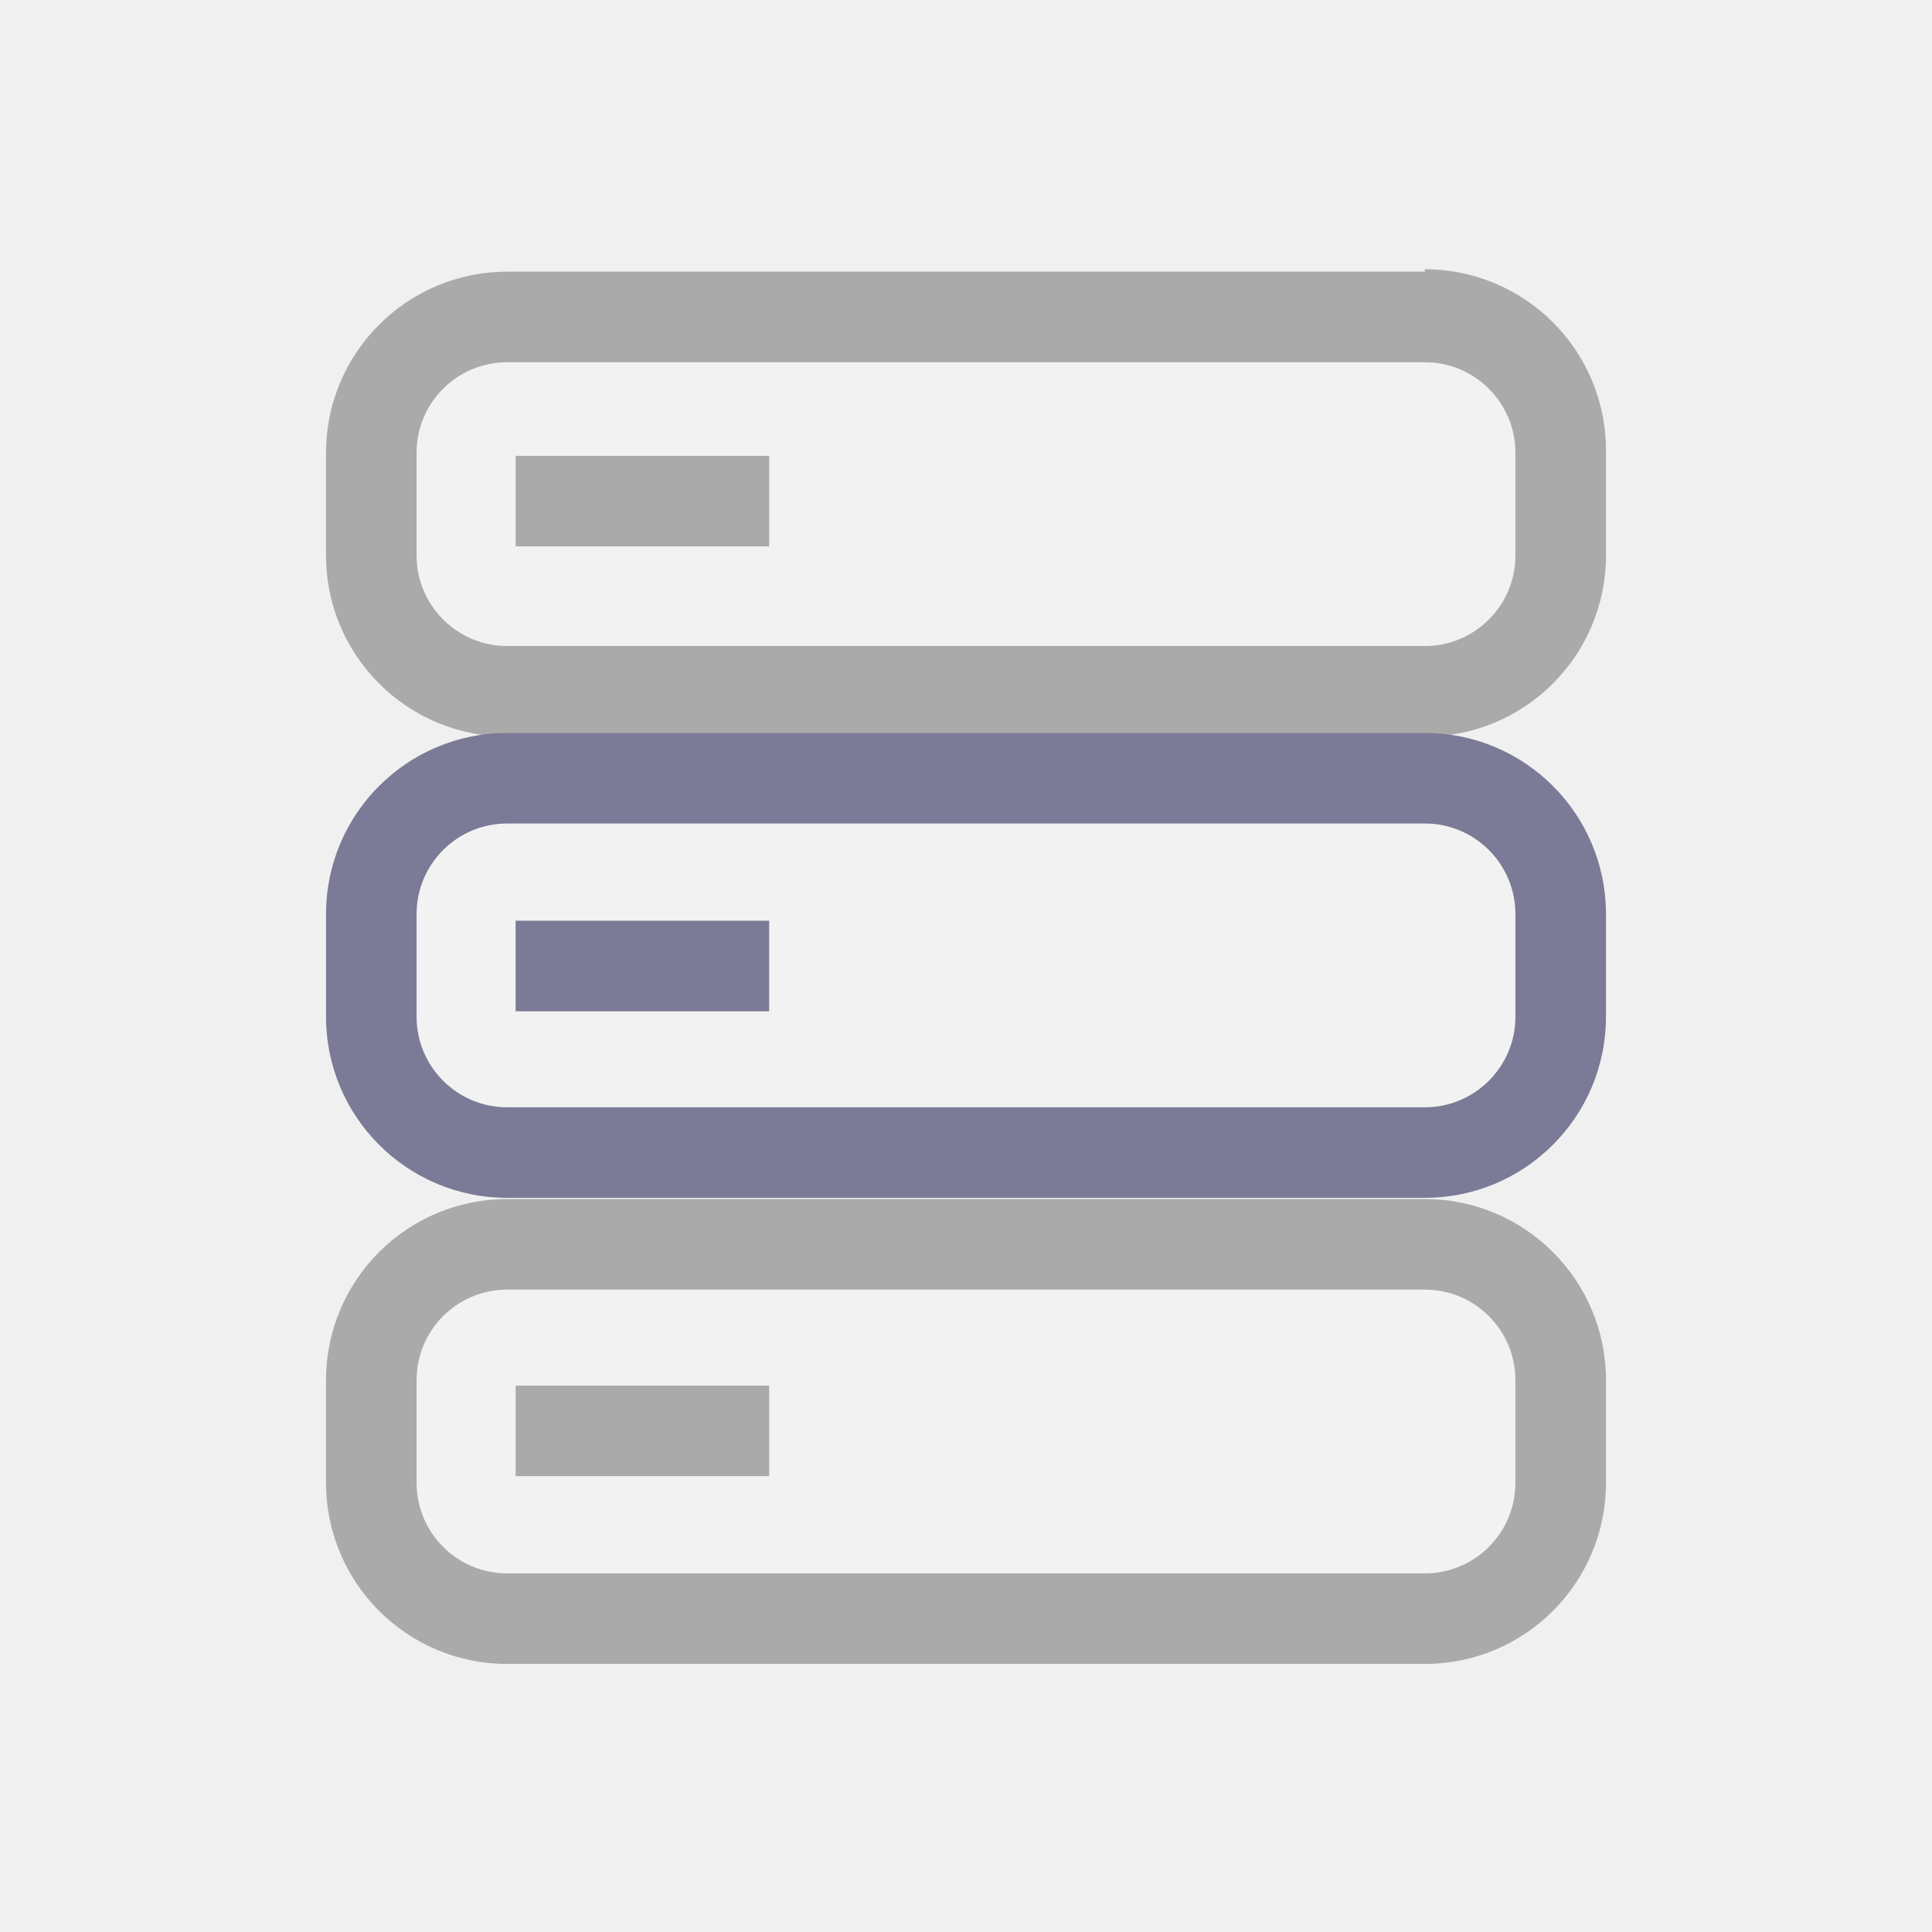
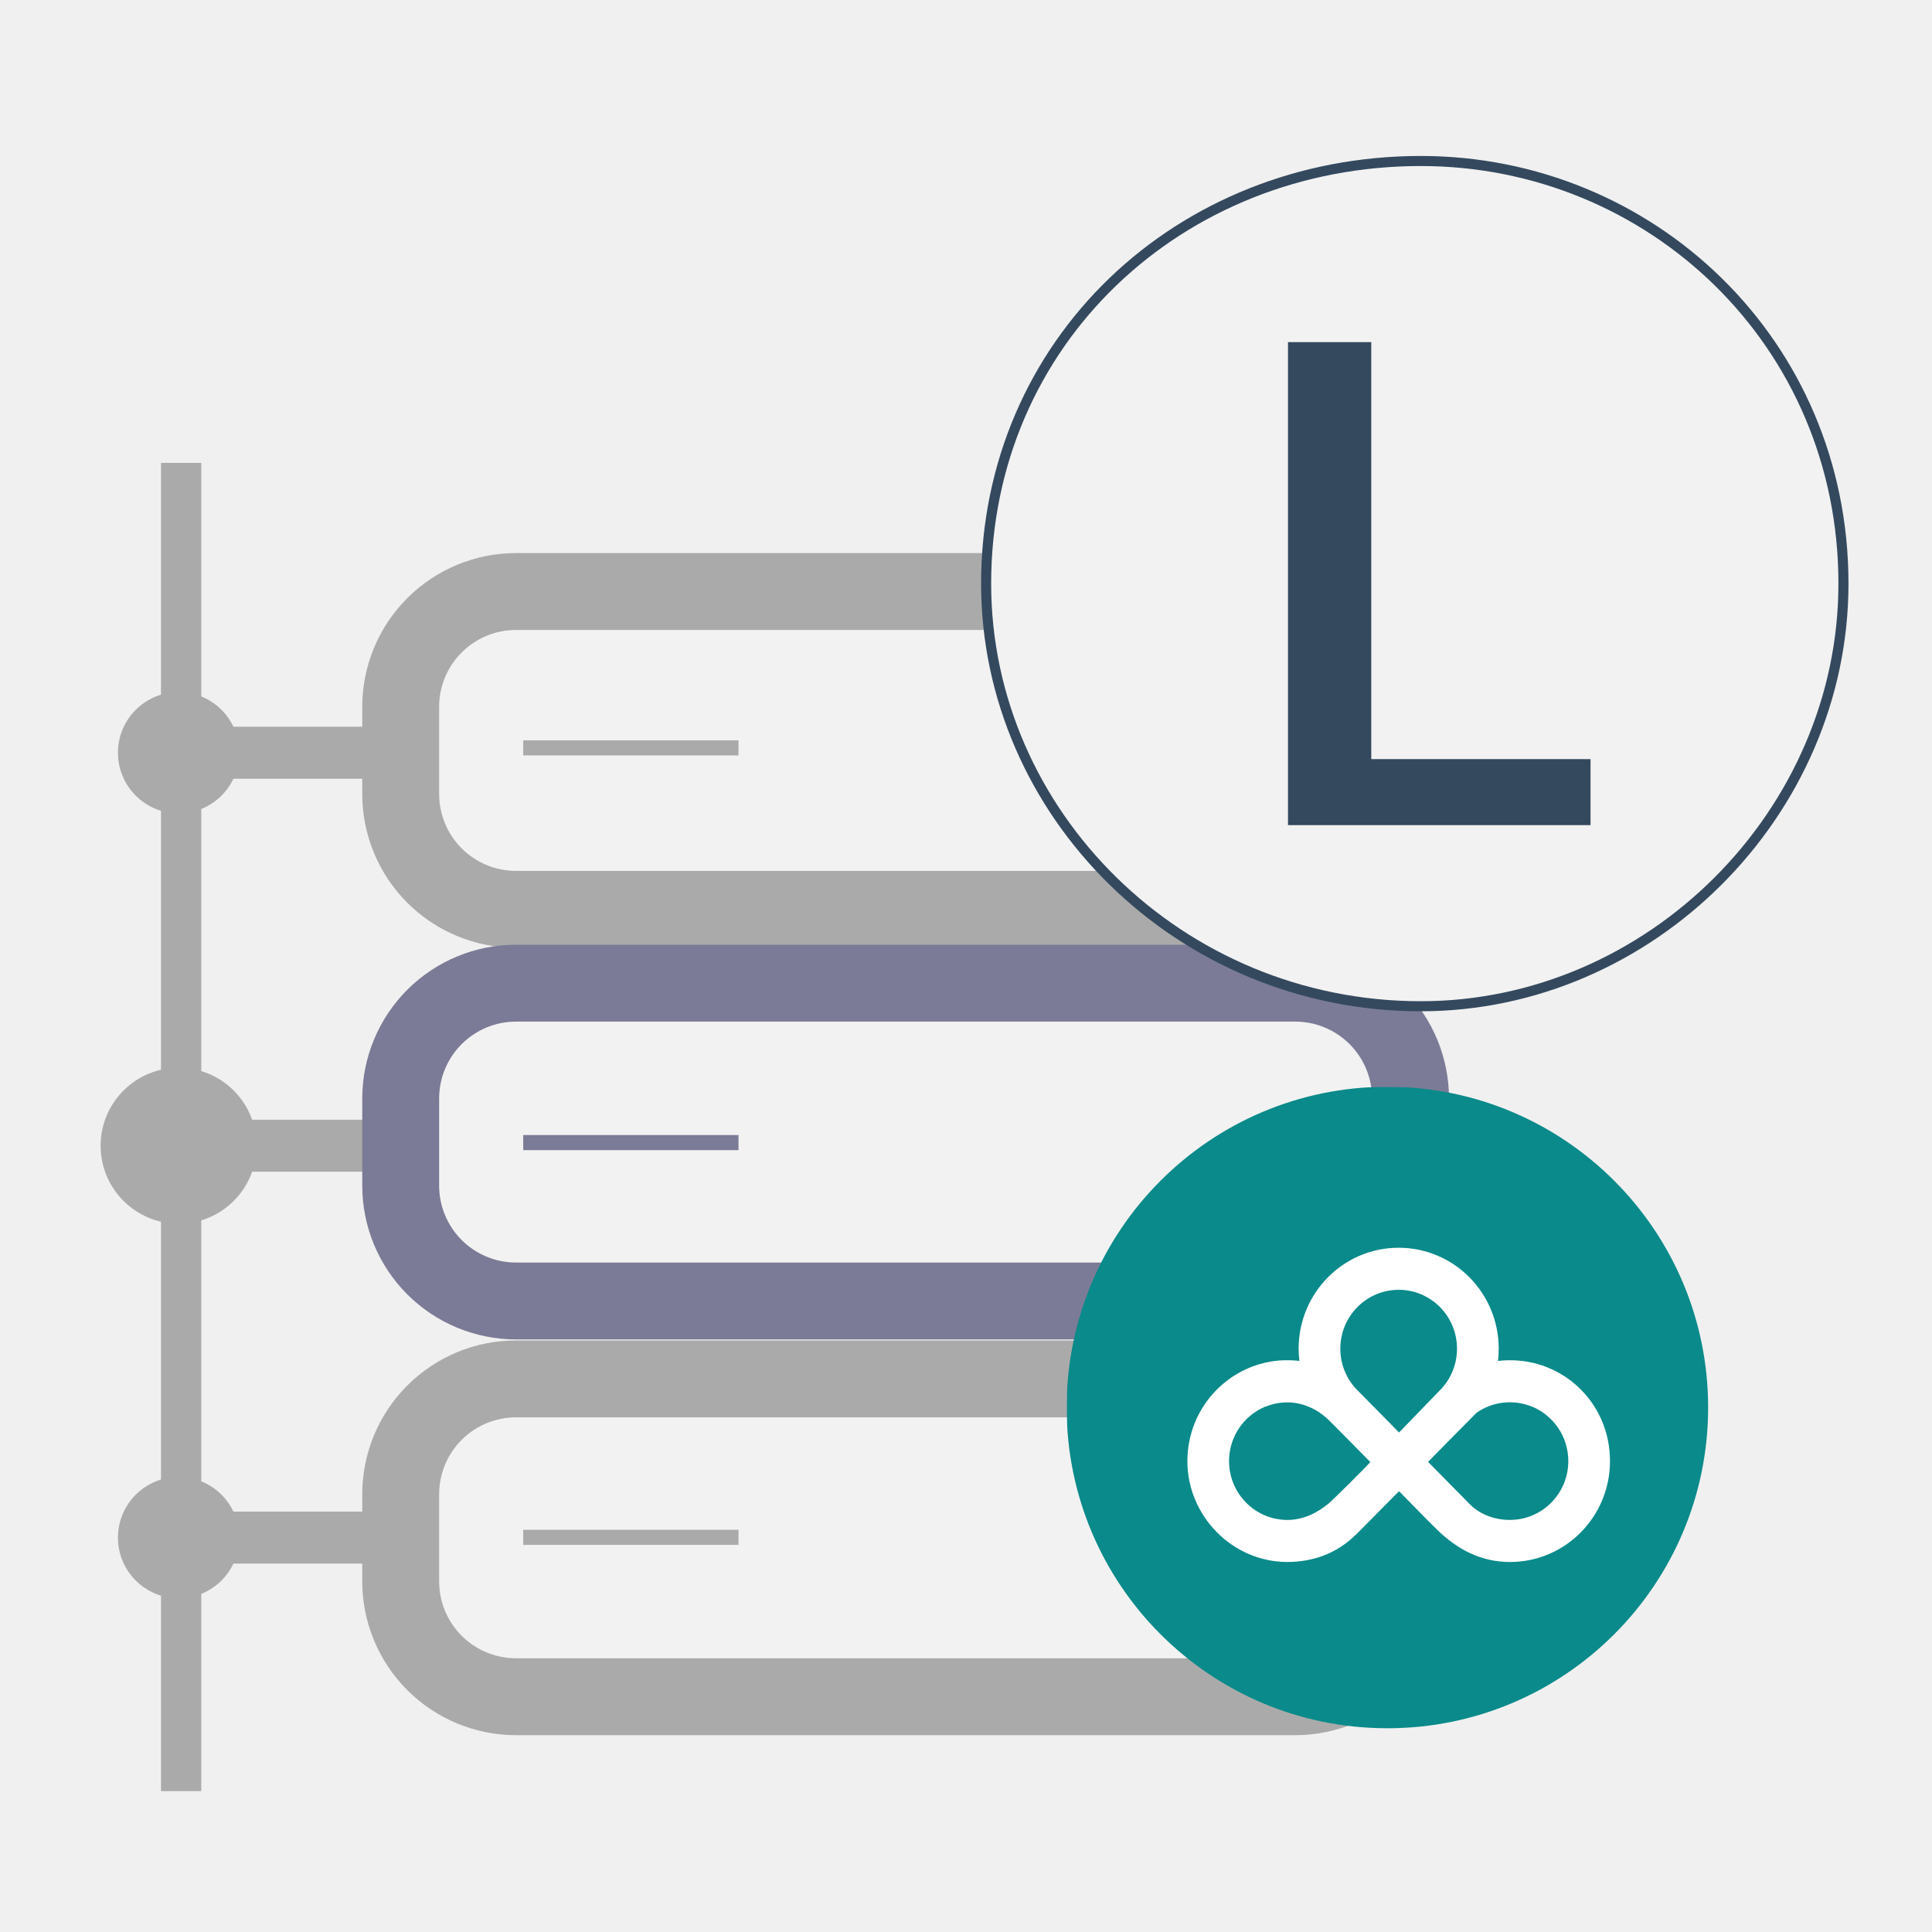
- <svg xmlns="http://www.w3.org/2000/svg" viewBox="0 0 16 16">
+ <svg xmlns="http://www.w3.org/2000/svg" width="96" height="96" viewBox="0 0 96 96" fill="none">
+   <path fill-rule="evenodd" clip-rule="evenodd" d="M8 89L8 23L10 23L10 89L8 89Z" fill="#AAAAAA" />
+   <path fill-rule="evenodd" clip-rule="evenodd" d="M18.778 77.694H9.306V75.111H18.778V77.694Z" fill="#AAAAAA" />
+   <circle cx="8.875" cy="76.403" r="3.014" fill="#AAAAAA" />
+   <path fill-rule="evenodd" clip-rule="evenodd" d="M18.778 38.694H9.306V36.111H18.778V38.694Z" fill="#AAAAAA" />
+   <circle cx="8.875" cy="37.403" r="3.014" fill="#AAAAAA" />
+   <path fill-rule="evenodd" clip-rule="evenodd" d="M19.639 58.222H9.306V55.639H19.639V58.222Z" fill="#AAAAAA" />
+   <circle cx="8.875" cy="56.931" r="3.875" fill="#AAAAAA" />
+   <path d="M64.359 29.265H25.692C22.513 29.265 19.936 31.842 19.936 35.022V39.301C19.936 42.48 22.513 45.057 25.692 45.057H64.359C67.538 45.057 70.115 42.48 70.115 39.301V35.022C70.115 31.842 67.538 29.265 64.359 29.265Z" fill="#F2F2F2" />
+   <path d="M64.359 31.303C65.372 31.303 66.344 31.705 67.06 32.422C67.777 33.138 68.179 34.11 68.179 35.123V39.454C68.179 40.467 67.777 41.439 67.06 42.155C66.344 42.872 65.372 43.274 64.359 43.274H25.642C24.628 43.274 23.656 42.872 22.94 42.155C22.223 41.439 21.821 40.467 21.821 39.454V35.022C21.847 34.026 22.262 33.08 22.975 32.386C23.689 31.691 24.646 31.302 25.642 31.303H64.359ZM64.359 27.482H25.642C23.615 27.482 21.671 28.287 20.238 29.72C18.805 31.153 18 33.097 18 35.123V39.454C18 41.48 18.805 43.424 20.238 44.857C21.671 46.29 23.615 47.095 25.642 47.095H64.359C66.385 47.095 68.329 46.29 69.762 44.857C71.195 43.424 72 41.48 72 39.454V35.022C72 32.995 71.195 31.051 69.762 29.618C68.329 28.185 66.385 27.38 64.359 27.38V27.482Z" fill="#AAAAAA" />
+   <path d="M36.696 37.161H25.998" stroke="#AAAAAA" stroke-width="0.75" stroke-miterlimit="1" />
+   <path d="M25.642 48.878H64.359C65.885 48.878 67.35 49.485 68.429 50.564C69.509 51.644 70.115 53.108 70.115 54.635V58.965C70.115 59.718 69.966 60.465 69.676 61.16C69.386 61.856 68.961 62.487 68.426 63.017C67.891 63.548 67.256 63.967 66.558 64.251C65.859 64.535 65.112 64.677 64.359 64.671H25.642C24.888 64.671 24.142 64.521 23.446 64.231C22.751 63.941 22.119 63.517 21.589 62.981C21.058 62.446 20.639 61.811 20.355 61.113C20.072 60.415 19.929 59.667 19.936 58.914V54.635C19.936 53.117 20.535 51.66 21.604 50.582C22.672 49.504 24.124 48.892 25.642 48.878Z" fill="#F2F2F2" />
+   <path d="M64.359 50.763C65.372 50.763 66.344 51.166 67.06 51.882C67.777 52.599 68.179 53.57 68.179 54.584V58.914C68.179 59.927 67.777 60.899 67.06 61.616C66.344 62.332 65.372 62.735 64.359 62.735H25.642C24.628 62.735 23.656 62.332 22.94 61.616C22.223 60.899 21.821 59.927 21.821 58.914V54.584C21.821 53.57 22.223 52.599 22.94 51.882C23.656 51.166 24.628 50.763 25.642 50.763H64.359ZM64.359 46.942H25.642C23.615 46.942 21.671 47.747 20.238 49.18C18.805 50.614 18 52.557 18 54.584V58.914C18 60.941 18.805 62.884 20.238 64.317C21.671 65.75 23.615 66.555 25.642 66.555H64.359C66.385 66.555 68.329 65.75 69.762 64.317C71.195 62.884 72 60.941 72 58.914V54.584C72 52.557 71.195 50.614 69.762 49.18C68.329 47.747 66.385 46.942 64.359 46.942Z" fill="#7B7B97" />
+   <path d="M36.696 56.774H25.998" stroke="#7B7B97" stroke-width="0.75" stroke-miterlimit="1" />
+   <path d="M25.642 68.491H64.359C65.872 68.491 67.323 69.092 68.393 70.162C69.463 71.233 70.064 72.684 70.064 74.197V78.527C70.071 79.281 69.928 80.028 69.644 80.726C69.361 81.424 68.942 82.059 68.411 82.595C67.881 83.13 67.249 83.555 66.554 83.845C65.858 84.135 65.112 84.284 64.359 84.284H25.642C24.115 84.284 22.651 83.677 21.571 82.598C20.491 81.518 19.885 80.054 19.885 78.527V74.197C19.885 73.443 20.034 72.697 20.324 72.002C20.614 71.306 21.039 70.675 21.574 70.144C22.109 69.614 22.744 69.195 23.442 68.911C24.14 68.627 24.888 68.485 25.642 68.491Z" fill="#F2F2F2" />
+   <path d="M64.359 70.427C65.372 70.427 66.344 70.83 67.06 71.546C67.777 72.263 68.179 73.235 68.179 74.248V78.578C68.179 79.591 67.777 80.563 67.06 81.28C66.344 81.996 65.372 82.399 64.359 82.399H25.642C24.628 82.399 23.656 81.996 22.94 81.28C22.223 80.563 21.821 79.591 21.821 78.578V74.248C21.821 73.235 22.223 72.263 22.94 71.546C23.656 70.83 24.628 70.427 25.642 70.427H64.359ZM64.359 66.606H25.642C23.615 66.606 21.671 67.412 20.238 68.845C18.805 70.278 18 72.221 18 74.248V78.578C18 80.605 18.805 82.548 20.238 83.981C21.671 85.415 23.615 86.22 25.642 86.22H64.359C66.385 86.22 68.329 85.415 69.762 83.981C71.195 82.548 72 80.605 72 78.578V74.248C72 72.221 71.195 70.278 69.762 68.845C68.329 67.412 66.385 66.606 64.359 66.606Z" fill="#AAAAAA" />
+   <path d="M36.696 76.388H25.998" stroke="#AAAAAA" stroke-width="0.75" stroke-miterlimit="1" />
+   <path d="M70.6 50C58.6 50 49 40.4 49 29C49 17 58.6 8 70.6 8C82 8 91.6 17 91.6 29C91.6 40.4 82 50 70.6 50Z" fill="#F2F2F2" stroke="#34495E" stroke-width="0.5" stroke-miterlimit="10" stroke-linejoin="bevel" />
+   <path d="M79.033 37.72V41H66.984V37.72H79.033ZM68.137 17V41H64V17H68.137Z" fill="#34495E" />
+   <g clip-path="url(#clip0_35_1055)">
+     <mask id="mask0_35_1055" style="mask-type:luminance" maskUnits="userSpaceOnUse" x="53" y="54" width="32" height="32">
+       <path fill-rule="evenodd" clip-rule="evenodd" d="M53 54H85V86H53V54Z" fill="white" />
+     </mask>
+     <g mask="url(#mask0_35_1055)">
+       <path d="M84.876 69.938C84.876 78.74 77.74 85.876 68.938 85.876C60.136 85.876 53 78.74 53 69.938C53 61.136 60.136 54 68.938 54C77.74 54 84.876 61.136 84.876 69.938Z" fill="#0A8A8A" />
+       <path d="M78.501 69.157C79.1 68.568 79.477 67.762 79.477 66.907C79.477 65.312 78.167 64.152 76.551 64.315L74.094 64.563C73.835 64.589 73.625 64.817 73.625 65.073V69.377V69.922V74.227C73.625 74.482 73.835 74.668 74.094 74.642L76.551 74.394C78.167 74.231 79.477 72.806 79.477 71.211C79.477 70.356 79.1 69.626 78.501 69.157Z" fill="#0A8A8A" />
+       <path d="M63.85 64.563L61.393 64.315C59.776 64.151 58.466 65.313 58.466 66.909C58.466 67.765 58.843 68.572 59.442 69.162C58.843 69.63 58.466 70.361 58.466 71.217V71.217C58.466 72.813 59.776 74.239 61.393 74.403L63.85 74.651C64.109 74.677 64.319 74.491 64.319 74.235V69.927V69.382V65.074C64.319 64.818 64.109 64.589 63.85 64.563Z" fill="#0A8A8A" />
+       <path d="M68.944 66.608H66.488C66.229 66.608 66.019 66.819 66.019 67.078V73.472V74.121C66.019 74.395 66.207 74.671 66.48 74.671H68.945C68.919 75.183 68.217 75.804 66.571 75.988L66.385 76.004C66.273 76.016 66.019 76.004 66.019 76.486V76.614C66.019 76.874 66.222 77.102 66.481 77.102H68.938C70.554 77.102 71.871 75.537 71.871 73.917V69.542C71.871 67.922 70.561 66.608 68.944 66.608Z" fill="#0A8A8A" />
+     </g>
+     <path d="M75.187 67.59V67.593C74.935 67.584 74.683 67.595 74.434 67.625C74.458 67.425 74.471 67.221 74.471 67.013C74.469 64.244 72.245 62 69.499 62C66.754 62 64.529 64.244 64.529 67.013C64.529 67.219 64.542 67.424 64.566 67.624C64.316 67.595 64.064 67.584 63.813 67.593C63.813 67.593 63.813 67.59 63.813 67.589C61.141 67.674 59 69.885 59 72.601C59 75.317 61.225 77.614 63.97 77.614C65.281 77.614 66.456 77.161 67.361 76.266L67.364 76.269L69.518 74.096C69.529 74.106 69.54 74.118 69.55 74.129C70.169 74.753 70.774 75.391 71.403 76.005C72.414 76.994 73.598 77.615 75.03 77.615C77.775 77.615 80 75.371 80 72.602C80 69.833 77.859 67.675 75.188 67.591M69.499 64.089C71.1 64.089 72.398 65.398 72.398 67.013C72.398 67.776 72.108 68.471 71.634 68.992L69.519 71.179L67.375 69.004C66.894 68.482 66.6 67.783 66.6 67.014C66.6 65.4 67.897 64.09 69.498 64.09M66.033 74.697C65.44 75.187 64.749 75.525 63.97 75.525C62.369 75.525 61.071 74.216 61.071 72.601C61.071 71.384 61.809 70.341 62.857 69.901C62.87 69.901 62.882 69.899 62.894 69.894C64.028 69.43 65.219 69.754 66.067 70.603C66.744 71.281 67.417 71.965 68.089 72.649C67.865 72.916 66.168 74.587 66.033 74.698M75.029 75.525C74.306 75.525 73.648 75.288 73.14 74.849C73.136 74.845 73.108 74.819 73.108 74.819L70.959 72.639C71.086 72.51 72.991 70.574 73.371 70.198C74.184 69.629 75.221 69.527 76.114 69.893C76.123 69.896 76.132 69.899 76.141 69.899C77.19 70.338 77.928 71.383 77.928 72.6C77.928 74.215 76.63 75.524 75.028 75.524" fill="white" />
+   </g>
  <defs>
-     <style>.cls-1,.cls-3{fill:#f2f2f2;}.cls-2{fill:#aaa;}.cls-3{stroke:#aaa;}.cls-3,.cls-5{stroke-miterlimit:1;stroke-width:0.75px;}.cls-4{fill:#7b7b97;}.cls-5{fill:#def4fd;stroke:#7b7b97;}</style>
+     <clipPath id="clip0_35_1055">
+       <rect width="32" height="32" fill="white" transform="translate(53 54)" />
+     </clipPath>
  </defs>
-   <g id="_3" data-name="3">
-     <rect class="cls-1" x="3.08" y="2.6" width="9.85" height="3.1" rx="1.13" ry="1.13" />
-     <path class="cls-2" d="M11.8,3a.75.75,0,0,1,.75.75v.85a.75.75,0,0,1-.75.75H4.2a.75.75,0,0,1-.75-.75V3.73A.75.75,0,0,1,4.2,3h7.6m0-.75H4.2a1.5,1.5,0,0,0-1.5,1.5v.85a1.5,1.5,0,0,0,1.5,1.5h7.6a1.5,1.5,0,0,0,1.5-1.5V3.73a1.5,1.5,0,0,0-1.5-1.5Z" />
-     <line class="cls-3" x1="6.37" y1="4.15" x2="4.27" y2="4.15" />
-     <path class="cls-1" d="M4.2,6.45h7.6a1.13,1.13,0,0,1,1.13,1.13v.85A1.12,1.12,0,0,1,11.8,9.55H4.2A1.12,1.12,0,0,1,3.08,8.42V7.58A1.13,1.13,0,0,1,4.2,6.45Z" />
-     <path class="cls-4" d="M11.8,6.82a.75.75,0,0,1,.75.75v.85a.75.75,0,0,1-.75.75H4.2a.75.75,0,0,1-.75-.75V7.57a.75.75,0,0,1,.75-.75h7.6m0-.75H4.2a1.5,1.5,0,0,0-1.5,1.5v.85a1.5,1.5,0,0,0,1.5,1.5h7.6a1.5,1.5,0,0,0,1.5-1.5V7.57a1.5,1.5,0,0,0-1.5-1.5Z" />
-     <line class="cls-5" x1="6.37" y1="8" x2="4.27" y2="8" />
-     <path class="cls-1" d="M4.2,10.3h7.6a1.12,1.12,0,0,1,1.12,1.12v.85A1.12,1.12,0,0,1,11.8,13.4H4.2a1.13,1.13,0,0,1-1.13-1.13v-.85A1.12,1.12,0,0,1,4.2,10.3Z" />
-     <path class="cls-2" d="M11.8,10.68a.75.75,0,0,1,.75.75v.85a.75.75,0,0,1-.75.75H4.2a.75.75,0,0,1-.75-.75v-.85a.75.75,0,0,1,.75-.75h7.6m0-.75H4.2a1.5,1.5,0,0,0-1.5,1.5v.85a1.5,1.5,0,0,0,1.5,1.5h7.6a1.5,1.5,0,0,0,1.5-1.5v-.85a1.5,1.5,0,0,0-1.5-1.5Z" />
-     <line class="cls-3" x1="6.37" y1="11.85" x2="4.27" y2="11.85" />
-   </g>
</svg>
